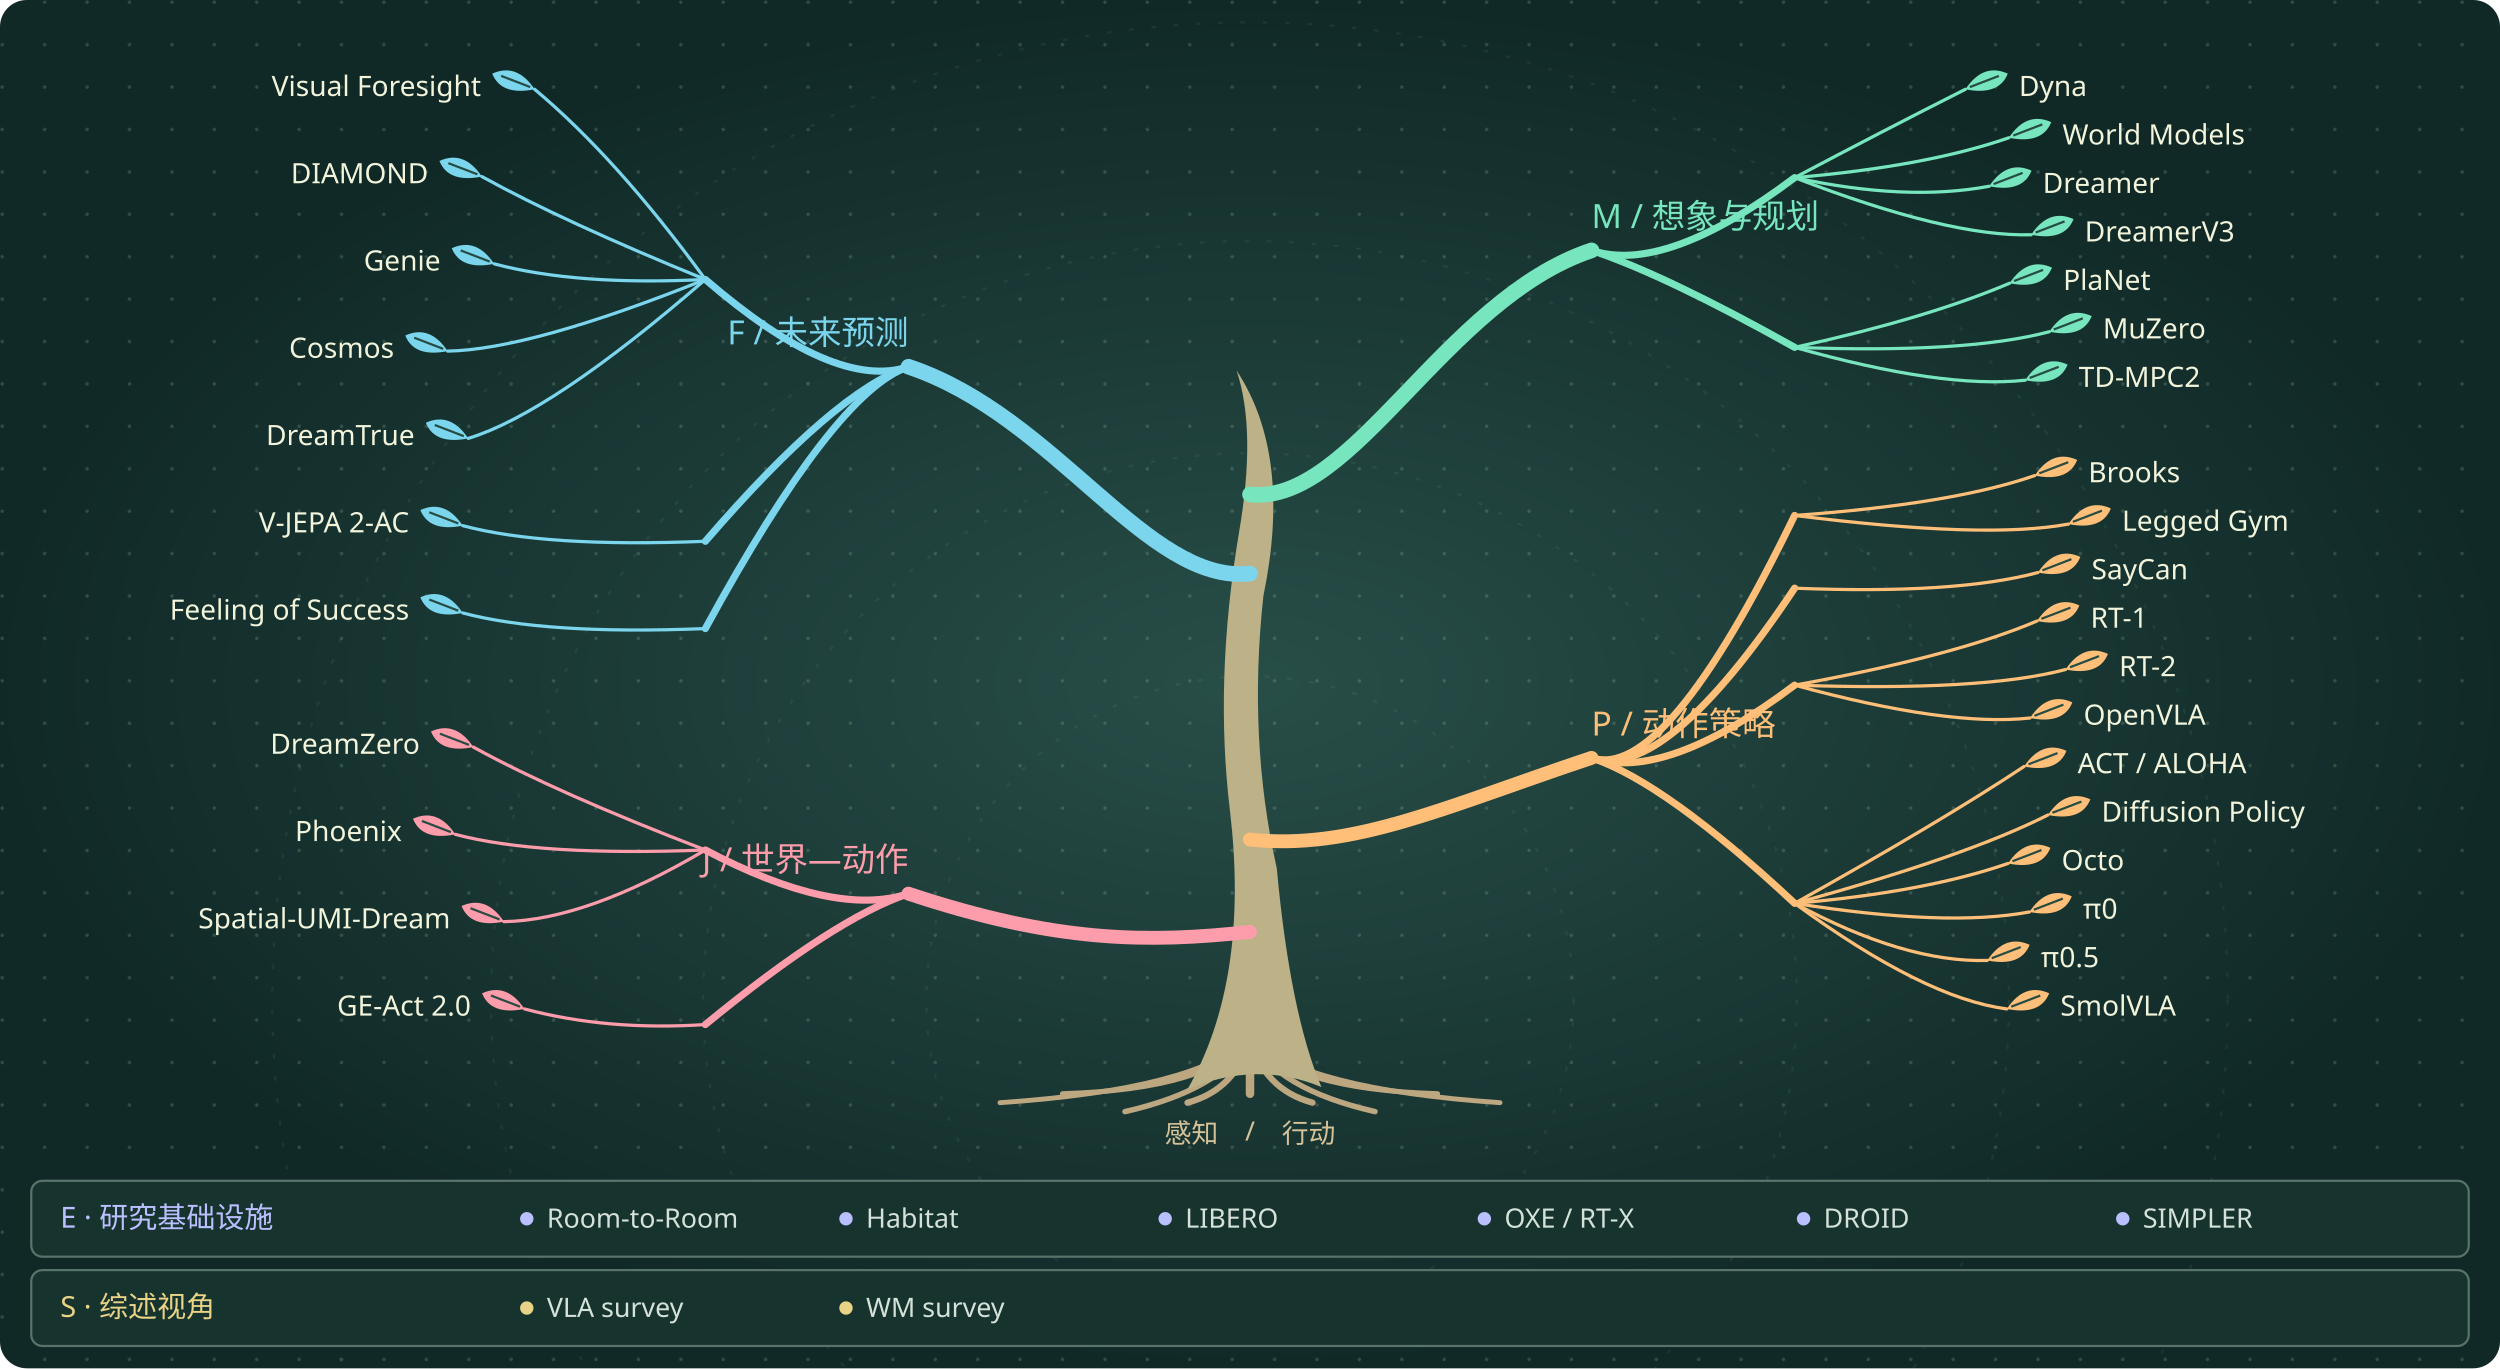
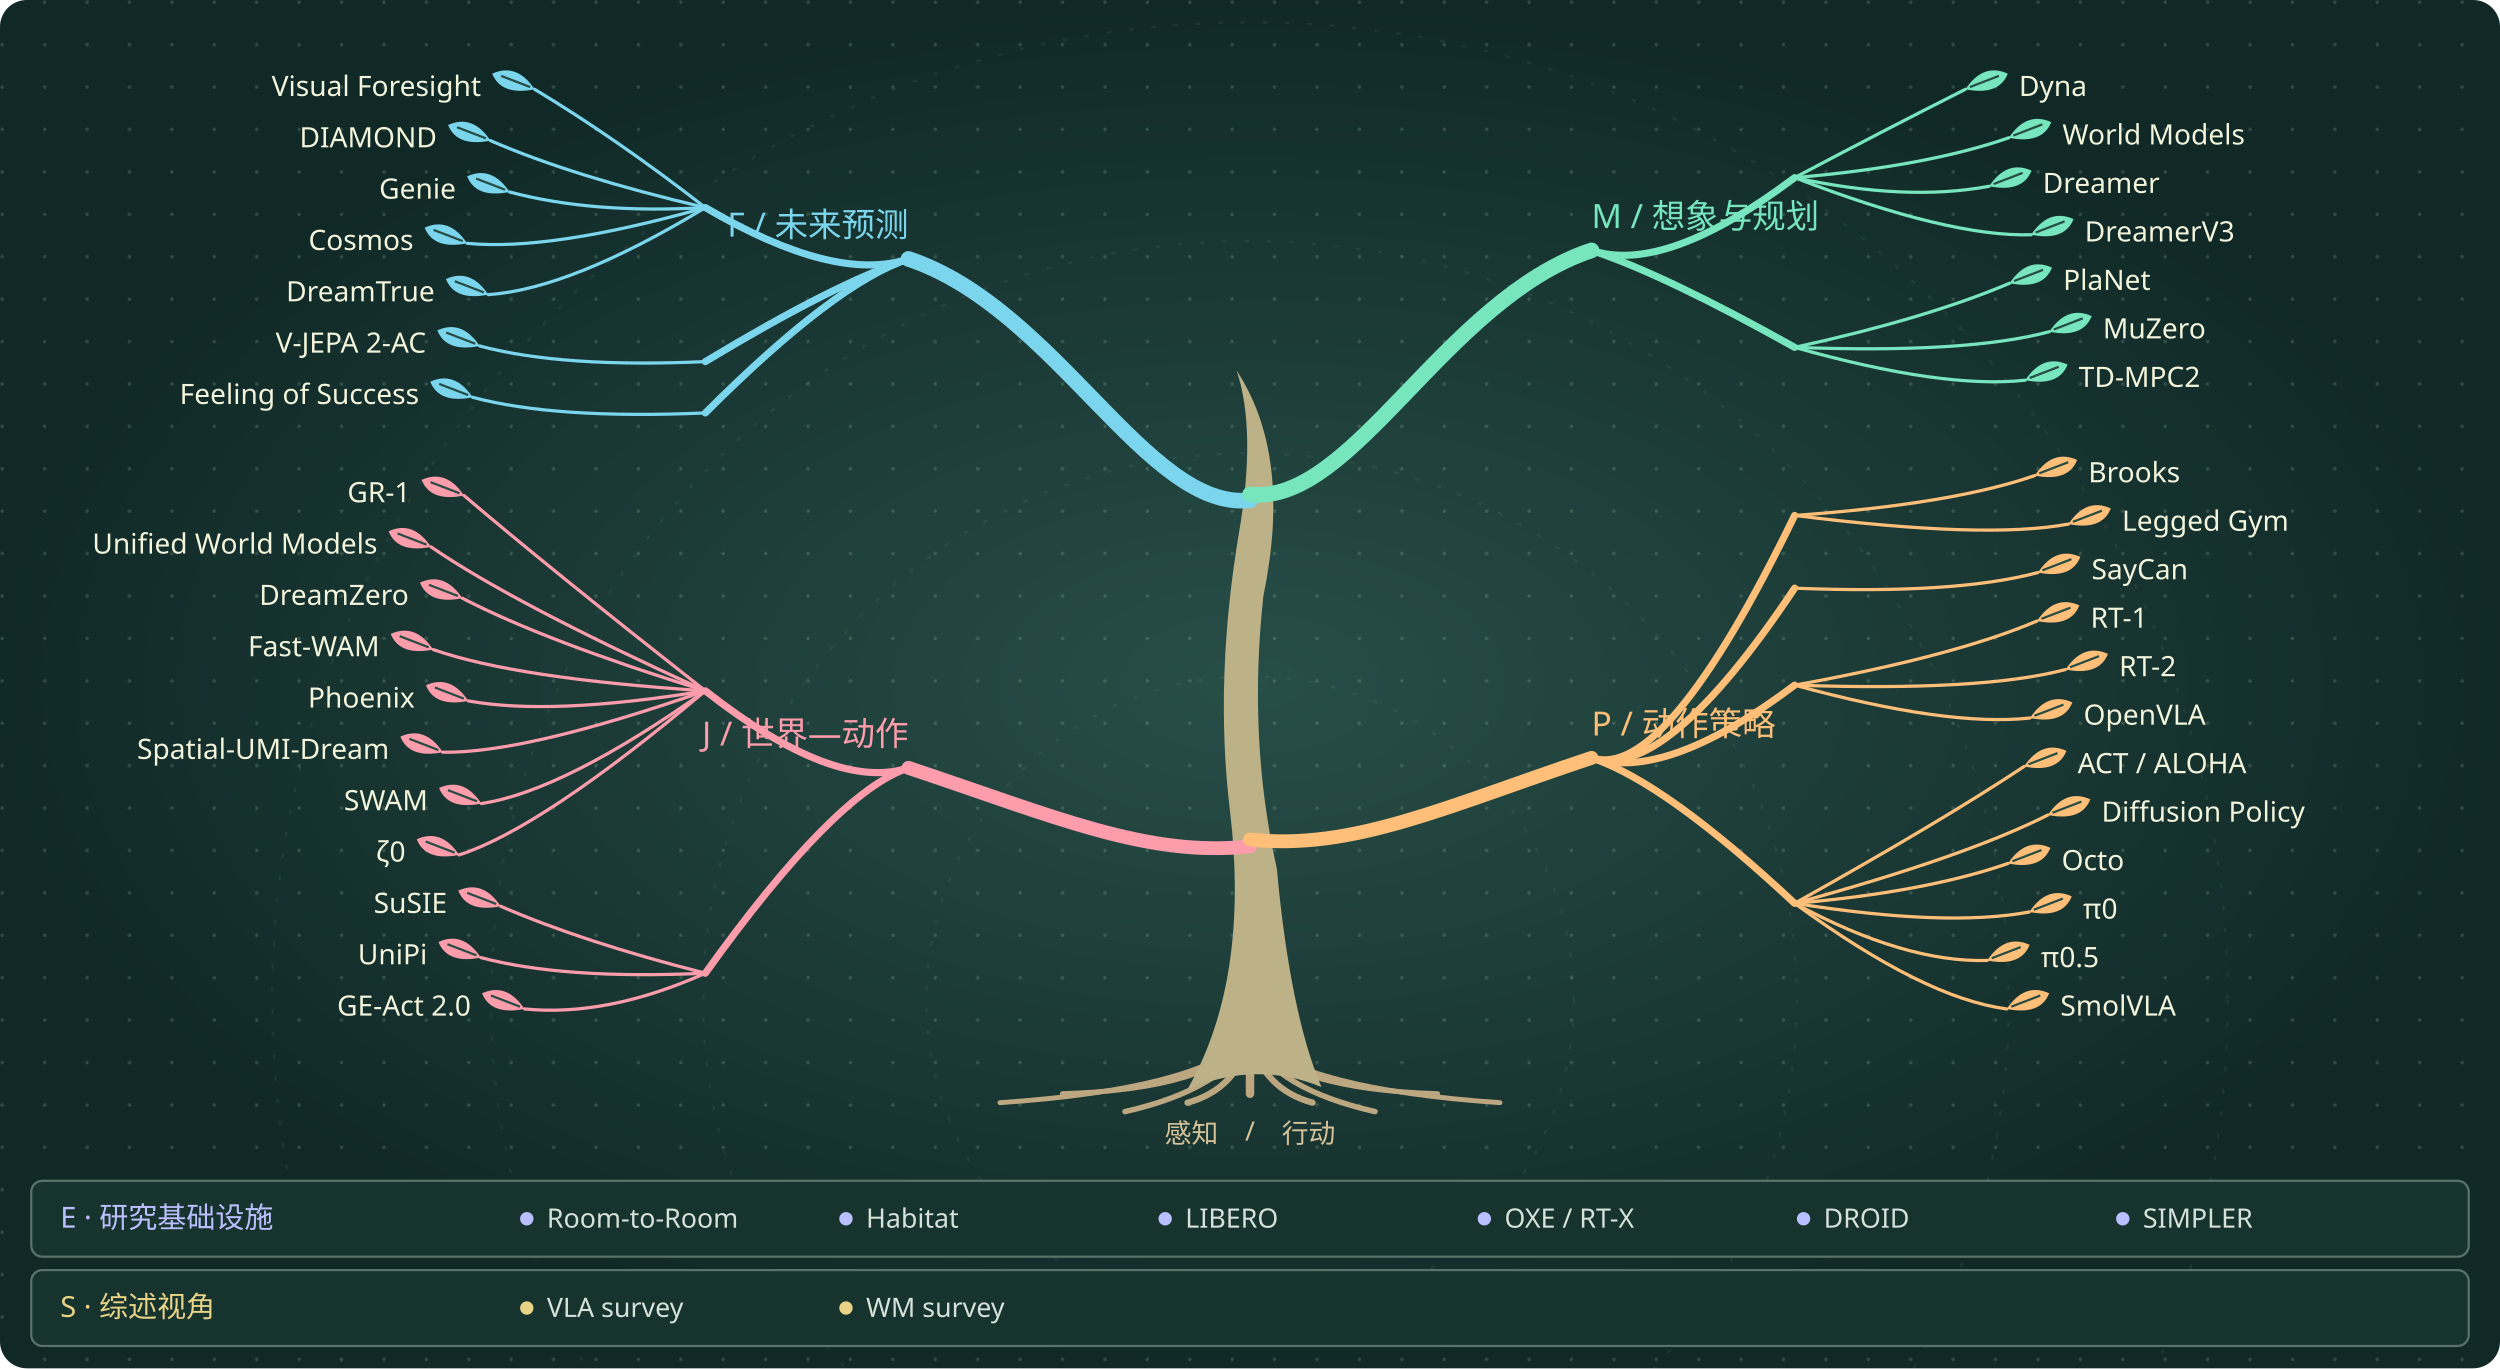
<svg xmlns="http://www.w3.org/2000/svg" class="atlas-plate" data-plate="canopy" width="1120" height="613" viewBox="0 0 1120 613" role="group" aria-label="四条决策路线与独立的资源、综述支撑层" font-family="system-ui,sans-serif">
  <defs>
    <radialGradient id="fog-canopy">
      <stop stop-color="#284e48" />
      <stop offset="1" stop-color="#102927" />
    </radialGradient>
    <pattern id="dots-canopy" width="19" height="19" patternUnits="userSpaceOnUse">
      <circle cx="1" cy="1" r=".8" fill="#bbd9c1" opacity=".19" />
    </pattern>
  </defs>
  <rect width="1120" height="613" rx="12" fill="url(#fog-canopy)" />
  <rect width="1120" height="613" rx="12" fill="url(#dots-canopy)" />
  <circle cx="560" cy="448" r="145" fill="none" stroke="#adcbb0" stroke-opacity=".08" stroke-dasharray="2 8" />
  <circle cx="560" cy="448" r="245" fill="none" stroke="#adcbb0" stroke-opacity=".08" stroke-dasharray="2 8" />
  <circle cx="560" cy="448" r="340" fill="none" stroke="#adcbb0" stroke-opacity=".08" stroke-dasharray="2 8" />
  <circle cx="560" cy="448" r="438" fill="none" stroke="#adcbb0" stroke-opacity=".08" stroke-dasharray="2 8" />
  <path d="M560 465 Q536 488 448 494" fill="none" stroke="#bca780" stroke-width="2.2" stroke-linecap="round" />
  <path d="M560 465 Q542 488 476 490" fill="none" stroke="#bca780" stroke-width="2.3" stroke-linecap="round" />
  <path d="M560 465 Q548 488 504 498" fill="none" stroke="#bca780" stroke-width="2.467" stroke-linecap="round" />
  <path d="M560 465 Q554 488 532 494" fill="none" stroke="#bca780" stroke-width="2.8" stroke-linecap="round" />
  <path d="M560 465 Q560 488 560 490" fill="none" stroke="#bca780" stroke-width="3.8" stroke-linecap="round" />
  <path d="M560 465 Q566 488 588 494" fill="none" stroke="#bca780" stroke-width="2.8" stroke-linecap="round" />
  <path d="M560 465 Q572 488 616 498" fill="none" stroke="#bca780" stroke-width="2.467" stroke-linecap="round" />
  <path d="M560 465 Q578 488 644 490" fill="none" stroke="#bca780" stroke-width="2.3" stroke-linecap="round" />
  <path d="M560 465 Q584 488 672 494" fill="none" stroke="#bca780" stroke-width="2.2" stroke-linecap="round" />
  <path d="M532 488Q560 439 551 363Q544 305 555 239Q563 193 554 166Q579 204 566 267Q559 331 572 389Q578 454 592 487Q563 475 532 488Z" fill="#bcb187" />
-   <path d="M560 256.964 C514 261.964 473 186.3 407 164.3" fill="none" stroke="#7bd5ed" stroke-width="7" stroke-linecap="round" data-born="2016" data-f="F" class="wood" pathLength="1" />
-   <path d="M407 164.3 Q374 175.3 316 125.2" fill="none" stroke="#7bd5ed" stroke-width="3.2" stroke-linecap="round" data-born="2016" data-f="F" class="wood" pathLength="1" />
-   <path d="M316 125.2 Q276.512 71.004 239.512 40" fill="none" stroke="#7bd5ed" stroke-width="1.45" stroke-linecap="round" data-born="2016" data-f="F" class="wood" pathLength="1" />
-   <path d="M316 125.2 Q252.867 99.547 215.867 79.1" fill="none" stroke="#7bd5ed" stroke-width="1.45" stroke-linecap="round" data-born="2024" data-f="F" class="wood" pathLength="1" />
-   <path d="M316 125.2 Q258.385 128.09 221.385 118.2" fill="none" stroke="#7bd5ed" stroke-width="1.45" stroke-linecap="round" data-born="2024" data-f="F" class="wood" pathLength="1" />
-   <path d="M316 125.2 Q237.555 156.633 200.555 157.3" fill="none" stroke="#7bd5ed" stroke-width="1.45" stroke-linecap="round" data-born="2025" data-f="F" class="wood" pathLength="1" />
-   <path d="M316 125.2 Q246.771 185.176 209.771 196.4" fill="none" stroke="#7bd5ed" stroke-width="1.45" stroke-linecap="round" data-born="2026" data-f="F" class="wood" pathLength="1" />
-   <path d="M407 164.3 Q374 175.3 316 242.5" fill="none" stroke="#7bd5ed" stroke-width="3.2" stroke-linecap="round" data-born="2025" data-f="F" class="wood" pathLength="1" />
-   <path d="M316 242.5 Q244.31 245.39 207.31 235.5" fill="none" stroke="#7bd5ed" stroke-width="1.45" stroke-linecap="round" data-born="2025" data-f="F" class="wood" pathLength="1" />
-   <path d="M407 164.3 Q374 175.3 316 281.6" fill="none" stroke="#7bd5ed" stroke-width="3.2" stroke-linecap="round" data-born="2017" data-f="F" class="wood" pathLength="1" />
-   <path d="M316 281.6 Q244.313 284.49 207.313 274.6" fill="none" stroke="#7bd5ed" stroke-width="1.45" stroke-linecap="round" data-born="2017" data-f="F" class="wood" pathLength="1" />
-   <path d="M560 417.478 C514 422.478 473 422.35 407 400.35" fill="none" stroke="#fd9cab" stroke-width="6.2" stroke-linecap="round" data-born="2026" data-f="J" class="wood" pathLength="1" />
-   <path d="M407 400.35 Q374 411.35 316 380.8" fill="none" stroke="#fd9cab" stroke-width="3.2" stroke-linecap="round" data-born="2026" data-f="J" class="wood" pathLength="1" />
-   <path d="M316 380.8 Q249.079 355.147 212.079 334.7" fill="none" stroke="#fd9cab" stroke-width="1.45" stroke-linecap="round" data-born="2026" data-f="J" class="wood" pathLength="1" />
-   <path d="M316 380.8 Q241.009 383.69 204.009 373.8" fill="none" stroke="#fd9cab" stroke-width="1.45" stroke-linecap="round" data-born="2026" data-f="J" class="wood" pathLength="1" />
-   <path d="M316 380.8 Q262.787 412.233 225.787 412.9" fill="none" stroke="#fd9cab" stroke-width="1.45" stroke-linecap="round" data-born="2026" data-f="J" class="wood" pathLength="1" />
-   <path d="M407 400.35 Q374 411.35 316 459" fill="none" stroke="#fd9cab" stroke-width="3.2" stroke-linecap="round" data-born="2026" data-f="J" class="wood" pathLength="1" />
-   <path d="M316 459 Q271.962 461.89 234.962 452" fill="none" stroke="#fd9cab" stroke-width="1.45" stroke-linecap="round" data-born="2026" data-f="J" class="wood" pathLength="1" />
+   <path d="M560 224.12 C514 229.12 473 138 407 116" fill="none" stroke="#7bd5ed" stroke-width="7" stroke-linecap="round" data-born="2016" data-f="F" class="wood" pathLength="1" />
+   <path d="M407 116 Q374 127 316 93" fill="none" stroke="#7bd5ed" stroke-width="3.2" stroke-linecap="round" data-born="2016" data-f="F" class="wood" pathLength="1" />
+   <path d="M316 93 Q276.512 62.31 239.512 40" fill="none" stroke="#7bd5ed" stroke-width="1.45" stroke-linecap="round" data-born="2016" data-f="F" class="wood" pathLength="1" />
+   <path d="M316 93 Q256.728 79.1 219.728 63" fill="none" stroke="#7bd5ed" stroke-width="1.45" stroke-linecap="round" data-born="2024" data-f="F" class="wood" pathLength="1" />
+   <path d="M316 93 Q265.271 95.89 228.271 86" fill="none" stroke="#7bd5ed" stroke-width="1.45" stroke-linecap="round" data-born="2024" data-f="F" class="wood" pathLength="1" />
+   <path d="M316 93 Q246.249 112.68 209.249 109" fill="none" stroke="#7bd5ed" stroke-width="1.45" stroke-linecap="round" data-born="2025" data-f="F" class="wood" pathLength="1" />
+   <path d="M316 93 Q255.763 129.47 218.763 132" fill="none" stroke="#7bd5ed" stroke-width="1.45" stroke-linecap="round" data-born="2026" data-f="F" class="wood" pathLength="1" />
+   <path d="M407 116 Q374 127 316 162" fill="none" stroke="#7bd5ed" stroke-width="3.2" stroke-linecap="round" data-born="2025" data-f="F" class="wood" pathLength="1" />
+   <path d="M316 162 Q251.904 164.89 214.904 155" fill="none" stroke="#7bd5ed" stroke-width="1.45" stroke-linecap="round" data-born="2025" data-f="F" class="wood" pathLength="1" />
+   <path d="M407 116 Q374 127 316 185" fill="none" stroke="#7bd5ed" stroke-width="3.2" stroke-linecap="round" data-born="2017" data-f="F" class="wood" pathLength="1" />
+   <path d="M316 185 Q248.747 187.89 211.747 178" fill="none" stroke="#7bd5ed" stroke-width="1.45" stroke-linecap="round" data-born="2017" data-f="F" class="wood" pathLength="1" />
+   <path d="M560 379.16 C514 384.16 473 366 407 344" fill="none" stroke="#fd9cab" stroke-width="6.2" stroke-linecap="round" data-born="2023" data-f="J" class="wood" pathLength="1" />
+   <path d="M407 344 Q374 355 316 309.5" fill="none" stroke="#fd9cab" stroke-width="3.2" stroke-linecap="round" data-born="2023" data-f="J" class="wood" pathLength="1" />
+   <path d="M316 309.5 Q244.885 253.625 207.885 222" fill="none" stroke="#fd9cab" stroke-width="1.45" stroke-linecap="round" data-born="2023" data-f="J" class="wood" pathLength="1" />
+   <path d="M316 309.5 Q230.082 270.415 193.082 245" fill="none" stroke="#fd9cab" stroke-width="1.45" stroke-linecap="round" data-born="2025" data-f="J" class="wood" pathLength="1" />
+   <path d="M316 309.5 Q244.138 287.205 207.138 268" fill="none" stroke="#fd9cab" stroke-width="1.45" stroke-linecap="round" data-born="2026" data-f="J" class="wood" pathLength="1" />
+   <path d="M316 309.5 Q231.053 303.995 194.053 291" fill="none" stroke="#fd9cab" stroke-width="1.45" stroke-linecap="round" data-born="2026" data-f="J" class="wood" pathLength="1" />
+   <path d="M316 309.5 Q246.809 320.785 209.809 314" fill="none" stroke="#fd9cab" stroke-width="1.45" stroke-linecap="round" data-born="2026" data-f="J" class="wood" pathLength="1" />
+   <path d="M316 309.5 Q235.37 337.575 198.37 337" fill="none" stroke="#fd9cab" stroke-width="1.45" stroke-linecap="round" data-born="2026" data-f="J" class="wood" pathLength="1" />
+   <path d="M316 309.5 Q252.685 354.365 215.685 360" fill="none" stroke="#fd9cab" stroke-width="1.45" stroke-linecap="round" data-born="2026" data-f="J" class="wood" pathLength="1" />
+   <path d="M316 309.5 Q242.688 371.155 205.688 383" fill="none" stroke="#fd9cab" stroke-width="1.45" stroke-linecap="round" data-born="2026" data-f="J" class="wood" pathLength="1" />
+   <path d="M407 344 Q374 355 316 436" fill="none" stroke="#fd9cab" stroke-width="3.2" stroke-linecap="round" data-born="2023" data-f="J" class="wood" pathLength="1" />
+   <path d="M316 436 Q261.299 422.1 224.299 406" fill="none" stroke="#fd9cab" stroke-width="1.45" stroke-linecap="round" data-born="2023" data-f="J" class="wood" pathLength="1" />
+   <path d="M316 436 Q252.424 438.89 215.424 429" fill="none" stroke="#fd9cab" stroke-width="1.45" stroke-linecap="round" data-born="2023" data-f="J" class="wood" pathLength="1" />
+   <path d="M316 436 Q271.962 455.68 234.962 452" fill="none" stroke="#fd9cab" stroke-width="1.45" stroke-linecap="round" data-born="2026" data-f="J" class="wood" pathLength="1" />
  <path d="M560 221.513 C606 226.513 647 134.167 713 112.167" fill="none" stroke="#77e5bd" stroke-width="7" stroke-linecap="round" data-born="1991" data-f="M" class="wood" pathLength="1" />
  <path d="M713 112.167 Q746 123.167 804 79.583" fill="none" stroke="#77e5bd" stroke-width="3.2" stroke-linecap="round" data-born="1991" data-f="M" class="wood" pathLength="1" />
  <path d="M804 79.583 Q843.488 58.688 880.488 40" fill="none" stroke="#77e5bd" stroke-width="1.45" stroke-linecap="round" data-born="1991" data-f="M" class="wood" pathLength="1" />
  <path d="M804 79.583 Q862.958 74.545 899.958 61.722" fill="none" stroke="#77e5bd" stroke-width="1.45" stroke-linecap="round" data-born="2018" data-f="M" class="wood" pathLength="1" />
  <path d="M804 79.583 Q854.142 90.402 891.142 83.444" fill="none" stroke="#77e5bd" stroke-width="1.45" stroke-linecap="round" data-born="2019" data-f="M" class="wood" pathLength="1" />
  <path d="M804 79.583 Q872.949 106.259 909.949 105.167" fill="none" stroke="#77e5bd" stroke-width="1.45" stroke-linecap="round" data-born="2023" data-f="M" class="wood" pathLength="1" />
  <path d="M713 112.167 Q746 123.167 804 155.611" fill="none" stroke="#77e5bd" stroke-width="3.2" stroke-linecap="round" data-born="2018" data-f="M" class="wood" pathLength="1" />
  <path d="M804 155.611 Q863.291 142.644 900.291 126.889" fill="none" stroke="#77e5bd" stroke-width="1.45" stroke-linecap="round" data-born="2018" data-f="M" class="wood" pathLength="1" />
  <path d="M804 155.611 Q881.092 158.501 918.092 148.611" fill="none" stroke="#77e5bd" stroke-width="1.45" stroke-linecap="round" data-born="2019" data-f="M" class="wood" pathLength="1" />
  <path d="M804 155.611 Q870.283 174.358 907.283 170.333" fill="none" stroke="#77e5bd" stroke-width="1.45" stroke-linecap="round" data-born="2023" data-f="M" class="wood" pathLength="1" />
  <path d="M560 376.119 C606 381.119 647 361.528 713 339.528" fill="none" stroke="#ffbf78" stroke-width="6.2" stroke-linecap="round" data-born="1991" data-f="P" class="wood" pathLength="1" />
  <path d="M713 339.528 Q746 350.528 804 230.917" fill="none" stroke="#ffbf78" stroke-width="3.2" stroke-linecap="round" data-born="1991" data-f="P" class="wood" pathLength="1" />
  <path d="M804 230.917 Q874.573 225.878 911.573 213.056" fill="none" stroke="#ffbf78" stroke-width="1.45" stroke-linecap="round" data-born="1991" data-f="P" class="wood" pathLength="1" />
  <path d="M804 230.917 Q889.667 241.735 926.667 234.778" fill="none" stroke="#ffbf78" stroke-width="1.45" stroke-linecap="round" data-born="2021" data-f="P" class="wood" pathLength="1" />
  <path d="M713 339.528 Q746 350.528 804 263.5" fill="none" stroke="#ffbf78" stroke-width="3.2" stroke-linecap="round" data-born="2022" data-f="P" class="wood" pathLength="1" />
  <path d="M804 263.5 Q875.998 266.39 912.998 256.5" fill="none" stroke="#ffbf78" stroke-width="1.45" stroke-linecap="round" data-born="2022" data-f="P" class="wood" pathLength="1" />
  <path d="M713 339.528 Q746 350.528 804 306.944" fill="none" stroke="#ffbf78" stroke-width="3.2" stroke-linecap="round" data-born="2022" data-f="P" class="wood" pathLength="1" />
  <path d="M804 306.944 Q875.561 293.977 912.561 278.222" fill="none" stroke="#ffbf78" stroke-width="1.45" stroke-linecap="round" data-born="2022" data-f="P" class="wood" pathLength="1" />
  <path d="M804 306.944 Q888.363 309.834 925.363 299.944" fill="none" stroke="#ffbf78" stroke-width="1.45" stroke-linecap="round" data-born="2023" data-f="P" class="wood" pathLength="1" />
  <path d="M804 306.944 Q872.425 325.692 909.425 321.667" fill="none" stroke="#ffbf78" stroke-width="1.45" stroke-linecap="round" data-born="2024" data-f="P" class="wood" pathLength="1" />
  <path d="M713 339.528 Q746 350.528 804 404.694" fill="none" stroke="#ffbf78" stroke-width="3.2" stroke-linecap="round" data-born="2023" data-f="P" class="wood" pathLength="1" />
  <path d="M804 404.694 Q869.782 367.941 906.782 343.389" fill="none" stroke="#ffbf78" stroke-width="1.45" stroke-linecap="round" data-born="2023" data-f="P" class="wood" pathLength="1" />
  <path d="M804 404.694 Q880.482 383.799 917.482 365.111" fill="none" stroke="#ffbf78" stroke-width="1.45" stroke-linecap="round" data-born="2023" data-f="P" class="wood" pathLength="1" />
  <path d="M804 404.694 Q862.583 399.656 899.583 386.833" fill="none" stroke="#ffbf78" stroke-width="1.45" stroke-linecap="round" data-born="2024" data-f="P" class="wood" pathLength="1" />
  <path d="M804 404.694 Q872.156 415.513 909.156 408.556" fill="none" stroke="#ffbf78" stroke-width="1.45" stroke-linecap="round" data-born="2024" data-f="P" class="wood" pathLength="1" />
  <path d="M804 404.694 Q853.278 431.37 890.278 430.278" fill="none" stroke="#ffbf78" stroke-width="1.45" stroke-linecap="round" data-born="2025" data-f="P" class="wood" pathLength="1" />
  <path d="M804 404.694 Q862.038 447.228 899.038 452" fill="none" stroke="#ffbf78" stroke-width="1.45" stroke-linecap="round" data-born="2025" data-f="P" class="wood" pathLength="1" />
  <g data-born="2016" data-f="F">
-     <text x="407" y="154.3" text-anchor="end" fill="#7bd5ed" font-size="15">F / 未来预测</text>
-   </g>
-   <g data-born="2026" data-f="J">
-     <text x="407" y="390.35" text-anchor="end" fill="#fd9cab" font-size="15">J / 世界—动作</text>
+     <text x="407" y="106" text-anchor="end" fill="#7bd5ed" font-size="15">F / 未来预测</text>
+   </g>
+   <g data-born="2023" data-f="J">
+     <text x="407" y="334" text-anchor="end" fill="#fd9cab" font-size="15">J / 世界—动作</text>
  </g>
  <g data-born="1991" data-f="M">
    <text x="713" y="102.167" text-anchor="start" fill="#77e5bd" font-size="15">M / 想象与规划</text>
  </g>
  <g data-born="1991" data-f="P">
    <text x="713" y="329.528" text-anchor="start" fill="#ffbf78" font-size="15">P / 动作策略</text>
  </g>
  <a class="specimen" href="#foresight" data-node="foresight" data-y="2016" data-f="F" transform="translate(239.5117 40)" aria-label="2016 · Deep Visual Foresight">
    <rect class="hit" fill="transparent" x="-165" y="-13" width="169" height="18" rx="4" />
    <g transform="scale(-1 1)">
      <path d="M0 0Q8 -12 19 -7Q15 3 0 0Z" fill="#7bd5ed" />
      <path d="M2 -1L15 -6" stroke="#264c43" stroke-width="1" />
    </g>
    <text x="-24" y="3" text-anchor="end" fill="#f2f4db" font-size="12.6">Visual Foresight</text>
  </a>
-   <a class="specimen" href="#diamond" data-node="diamond" data-y="2024" data-f="F" transform="translate(215.8673 79.1)" aria-label="2024 · DIAMOND">
+   <a class="specimen" href="#diamond" data-node="diamond" data-y="2024" data-f="F" transform="translate(219.7283 63)" aria-label="2024 · DIAMOND">
    <rect class="hit" fill="transparent" x="-165" y="-13" width="169" height="18" rx="4" />
    <g transform="scale(-1 1)">
      <path d="M0 0Q8 -12 19 -7Q15 3 0 0Z" fill="#7bd5ed" />
      <path d="M2 -1L15 -6" stroke="#264c43" stroke-width="1" />
    </g>
    <text x="-24" y="3" text-anchor="end" fill="#f2f4db" font-size="12.6">DIAMOND</text>
  </a>
-   <a class="specimen" href="#genie" data-node="genie" data-y="2024" data-f="F" transform="translate(221.3852 118.2)" aria-label="2024 · Genie">
+   <a class="specimen" href="#genie" data-node="genie" data-y="2024" data-f="F" transform="translate(228.271 86)" aria-label="2024 · Genie">
    <rect class="hit" fill="transparent" x="-165" y="-13" width="169" height="18" rx="4" />
    <g transform="scale(-1 1)">
      <path d="M0 0Q8 -12 19 -7Q15 3 0 0Z" fill="#7bd5ed" />
      <path d="M2 -1L15 -6" stroke="#264c43" stroke-width="1" />
    </g>
    <text x="-24" y="3" text-anchor="end" fill="#f2f4db" font-size="12.6">Genie</text>
  </a>
-   <a class="specimen" href="#cosmos" data-node="cosmos" data-y="2025" data-f="F" transform="translate(200.5551 157.3)" aria-label="2025 · Cosmos World Foundation Model Platform">
+   <a class="specimen" href="#cosmos" data-node="cosmos" data-y="2025" data-f="F" transform="translate(209.2491 109)" aria-label="2025 · Cosmos World Foundation Model Platform">
    <rect class="hit" fill="transparent" x="-165" y="-13" width="169" height="18" rx="4" />
    <g transform="scale(-1 1)">
      <path d="M0 0Q8 -12 19 -7Q15 3 0 0Z" fill="#7bd5ed" />
      <path d="M2 -1L15 -6" stroke="#264c43" stroke-width="1" />
    </g>
    <text x="-24" y="3" text-anchor="end" fill="#f2f4db" font-size="12.6">Cosmos</text>
  </a>
-   <a class="specimen" href="#dreamtrue" data-node="dreamtrue" data-y="2026" data-f="F" transform="translate(209.7712 196.4)" aria-label="2026 · DreamTrue">
+   <a class="specimen" href="#dreamtrue" data-node="dreamtrue" data-y="2026" data-f="F" transform="translate(218.7634 132)" aria-label="2026 · DreamTrue">
    <rect class="hit" fill="transparent" x="-165" y="-13" width="169" height="18" rx="4" />
    <g transform="scale(-1 1)">
      <path d="M0 0Q8 -12 19 -7Q15 3 0 0Z" fill="#7bd5ed" />
      <path d="M2 -1L15 -6" stroke="#264c43" stroke-width="1" />
    </g>
    <text x="-24" y="3" text-anchor="end" fill="#f2f4db" font-size="12.6">DreamTrue</text>
  </a>
-   <a class="specimen" href="#vjepa2" data-node="vjepa2" data-y="2025" data-f="F" transform="translate(207.3098 235.5)" aria-label="2025 · V-JEPA 2 / 2-AC">
+   <a class="specimen" href="#vjepa2" data-node="vjepa2" data-y="2025" data-f="F" transform="translate(214.9035 155)" aria-label="2025 · V-JEPA 2 / 2-AC">
    <rect class="hit" fill="transparent" x="-165" y="-13" width="169" height="18" rx="4" />
    <g transform="scale(-1 1)">
      <path d="M0 0Q8 -12 19 -7Q15 3 0 0Z" fill="#7bd5ed" />
      <path d="M2 -1L15 -6" stroke="#264c43" stroke-width="1" />
    </g>
    <text x="-24" y="3" text-anchor="end" fill="#f2f4db" font-size="12.6">V-JEPA 2-AC</text>
  </a>
-   <a class="specimen" href="#touch" data-node="touch" data-y="2017" data-f="F" transform="translate(207.313 274.6)" aria-label="2017 · The Feeling of Success">
+   <a class="specimen" href="#touch" data-node="touch" data-y="2017" data-f="F" transform="translate(211.747 178)" aria-label="2017 · The Feeling of Success">
    <rect class="hit" fill="transparent" x="-165" y="-13" width="169" height="18" rx="4" />
    <g transform="scale(-1 1)">
      <path d="M0 0Q8 -12 19 -7Q15 3 0 0Z" fill="#7bd5ed" />
      <path d="M2 -1L15 -6" stroke="#264c43" stroke-width="1" />
    </g>
    <text x="-24" y="3" text-anchor="end" fill="#f2f4db" font-size="12.6">Feeling of Success</text>
  </a>
-   <a class="specimen" href="#dreamzero" data-node="dreamzero" data-y="2026" data-f="J" transform="translate(212.0789 334.7)" aria-label="2026 · DreamZero">
+   <a class="specimen" href="#gr1" data-node="gr1" data-y="2023" data-f="J" transform="translate(207.8854 222)" aria-label="2023 · GR-1">
+     <rect class="hit" fill="transparent" x="-165" y="-13" width="169" height="18" rx="4" />
+     <g transform="scale(-1 1)">
+       <path d="M0 0Q8 -12 19 -7Q15 3 0 0Z" fill="#fd9cab" />
+       <path d="M2 -1L15 -6" stroke="#264c43" stroke-width="1" />
+     </g>
+     <text x="-24" y="3" text-anchor="end" fill="#f2f4db" font-size="12.6">GR-1</text>
+   </a>
+   <a class="specimen" href="#uwm" data-node="uwm" data-y="2025" data-f="J" transform="translate(193.0816 245)" aria-label="2025 · Unified World Models">
+     <rect class="hit" fill="transparent" x="-165" y="-13" width="169" height="18" rx="4" />
+     <g transform="scale(-1 1)">
+       <path d="M0 0Q8 -12 19 -7Q15 3 0 0Z" fill="#fd9cab" />
+       <path d="M2 -1L15 -6" stroke="#264c43" stroke-width="1" />
+     </g>
+     <text x="-24" y="3" text-anchor="end" fill="#f2f4db" font-size="12.6">Unified World Models</text>
+   </a>
+   <a class="specimen" href="#dreamzero" data-node="dreamzero" data-y="2026" data-f="J" transform="translate(207.1378 268)" aria-label="2026 · DreamZero">
    <rect class="hit" fill="transparent" x="-165" y="-13" width="169" height="18" rx="4" />
    <g transform="scale(-1 1)">
      <path d="M0 0Q8 -12 19 -7Q15 3 0 0Z" fill="#fd9cab" />
      <path d="M2 -1L15 -6" stroke="#264c43" stroke-width="1" />
    </g>
    <text x="-24" y="3" text-anchor="end" fill="#f2f4db" font-size="12.6">DreamZero</text>
  </a>
-   <a class="specimen" href="#phoenix" data-node="phoenix" data-y="2026" data-f="J" transform="translate(204.0093 373.8)" aria-label="2026 · Phoenix">
+   <a class="specimen" href="#fastwam" data-node="fastwam" data-y="2026" data-f="J" transform="translate(194.053 291)" aria-label="2026 · Fast-WAM">
+     <rect class="hit" fill="transparent" x="-165" y="-13" width="169" height="18" rx="4" />
+     <g transform="scale(-1 1)">
+       <path d="M0 0Q8 -12 19 -7Q15 3 0 0Z" fill="#fd9cab" />
+       <path d="M2 -1L15 -6" stroke="#264c43" stroke-width="1" />
+     </g>
+     <text x="-24" y="3" text-anchor="end" fill="#f2f4db" font-size="12.6">Fast-WAM</text>
+   </a>
+   <a class="specimen" href="#phoenix" data-node="phoenix" data-y="2026" data-f="J" transform="translate(209.8088 314)" aria-label="2026 · Phoenix">
    <rect class="hit" fill="transparent" x="-165" y="-13" width="169" height="18" rx="4" />
    <g transform="scale(-1 1)">
      <path d="M0 0Q8 -12 19 -7Q15 3 0 0Z" fill="#fd9cab" />
      <path d="M2 -1L15 -6" stroke="#264c43" stroke-width="1" />
    </g>
    <text x="-24" y="3" text-anchor="end" fill="#f2f4db" font-size="12.6">Phoenix</text>
  </a>
-   <a class="specimen" href="#spatialumi" data-node="spatialumi" data-y="2026" data-f="J" transform="translate(225.7866 412.9)" aria-label="2026 · Spatial-UMI-Dream">
+   <a class="specimen" href="#spatialumi" data-node="spatialumi" data-y="2026" data-f="J" transform="translate(198.37 337)" aria-label="2026 · Spatial-UMI-Dream">
    <rect class="hit" fill="transparent" x="-165" y="-13" width="169" height="18" rx="4" />
    <g transform="scale(-1 1)">
      <path d="M0 0Q8 -12 19 -7Q15 3 0 0Z" fill="#fd9cab" />
      <path d="M2 -1L15 -6" stroke="#264c43" stroke-width="1" />
    </g>
    <text x="-24" y="3" text-anchor="end" fill="#f2f4db" font-size="12.6">Spatial-UMI-Dream</text>
+   </a>
+   <a class="specimen" href="#swam" data-node="swam" data-y="2026" data-f="J" transform="translate(215.6853 360)" aria-label="2026 · SWAM">
+     <rect class="hit" fill="transparent" x="-165" y="-13" width="169" height="18" rx="4" />
+     <g transform="scale(-1 1)">
+       <path d="M0 0Q8 -12 19 -7Q15 3 0 0Z" fill="#fd9cab" />
+       <path d="M2 -1L15 -6" stroke="#264c43" stroke-width="1" />
+     </g>
+     <text x="-24" y="3" text-anchor="end" fill="#f2f4db" font-size="12.6">SWAM</text>
+   </a>
+   <a class="specimen" href="#zeta0" data-node="zeta0" data-y="2026" data-f="J" transform="translate(205.6882 383)" aria-label="2026 · ζ0">
+     <rect class="hit" fill="transparent" x="-165" y="-13" width="169" height="18" rx="4" />
+     <g transform="scale(-1 1)">
+       <path d="M0 0Q8 -12 19 -7Q15 3 0 0Z" fill="#fd9cab" />
+       <path d="M2 -1L15 -6" stroke="#264c43" stroke-width="1" />
+     </g>
+     <text x="-24" y="3" text-anchor="end" fill="#f2f4db" font-size="12.6">ζ0</text>
+   </a>
+   <a class="specimen" href="#susie" data-node="susie" data-y="2023" data-f="J" transform="translate(224.2986 406)" aria-label="2023 · SuSIE">
+     <rect class="hit" fill="transparent" x="-165" y="-13" width="169" height="18" rx="4" />
+     <g transform="scale(-1 1)">
+       <path d="M0 0Q8 -12 19 -7Q15 3 0 0Z" fill="#fd9cab" />
+       <path d="M2 -1L15 -6" stroke="#264c43" stroke-width="1" />
+     </g>
+     <text x="-24" y="3" text-anchor="end" fill="#f2f4db" font-size="12.6">SuSIE</text>
+   </a>
+   <a class="specimen" href="#unipi" data-node="unipi" data-y="2023" data-f="J" transform="translate(215.424 429)" aria-label="2023 · UniPi">
+     <rect class="hit" fill="transparent" x="-165" y="-13" width="169" height="18" rx="4" />
+     <g transform="scale(-1 1)">
+       <path d="M0 0Q8 -12 19 -7Q15 3 0 0Z" fill="#fd9cab" />
+       <path d="M2 -1L15 -6" stroke="#264c43" stroke-width="1" />
+     </g>
+     <text x="-24" y="3" text-anchor="end" fill="#f2f4db" font-size="12.6">UniPi</text>
  </a>
  <a class="specimen" href="#geact" data-node="geact" data-y="2026" data-f="J" transform="translate(234.9618 452)" aria-label="2026 · GE-Act 2.0">
    <rect class="hit" fill="transparent" x="-165" y="-13" width="169" height="18" rx="4" />
    <g transform="scale(-1 1)">
      <path d="M0 0Q8 -12 19 -7Q15 3 0 0Z" fill="#fd9cab" />
      <path d="M2 -1L15 -6" stroke="#264c43" stroke-width="1" />
    </g>
    <text x="-24" y="3" text-anchor="end" fill="#f2f4db" font-size="12.6">GE-Act 2.0</text>
  </a>
  <a class="specimen" href="#dyna" data-node="dyna" data-y="1991" data-f="M" transform="translate(880.4883 40)" aria-label="1991 · Dyna">
    <rect class="hit" fill="transparent" x="-4" y="-13" width="169" height="18" rx="4" />
    <g transform="scale(1 1)">
      <path d="M0 0Q8 -12 19 -7Q15 3 0 0Z" fill="#77e5bd" />
      <path d="M2 -1L15 -6" stroke="#264c43" stroke-width="1" />
    </g>
    <text x="24" y="3" text-anchor="start" fill="#f2f4db" font-size="12.6">Dyna</text>
  </a>
  <a class="specimen" href="#world-models" data-node="world-models" data-y="2018" data-f="M" transform="translate(899.9579 61.72222)" aria-label="2018 · World Models">
    <rect class="hit" fill="transparent" x="-4" y="-13" width="169" height="18" rx="4" />
    <g transform="scale(1 1)">
      <path d="M0 0Q8 -12 19 -7Q15 3 0 0Z" fill="#77e5bd" />
      <path d="M2 -1L15 -6" stroke="#264c43" stroke-width="1" />
    </g>
    <text x="24" y="3" text-anchor="start" fill="#f2f4db" font-size="12.6">World Models</text>
  </a>
  <a class="specimen" href="#dreamer" data-node="dreamer" data-y="2019" data-f="M" transform="translate(891.1422 83.44444)" aria-label="2019 · Dreamer">
    <rect class="hit" fill="transparent" x="-4" y="-13" width="169" height="18" rx="4" />
    <g transform="scale(1 1)">
      <path d="M0 0Q8 -12 19 -7Q15 3 0 0Z" fill="#77e5bd" />
      <path d="M2 -1L15 -6" stroke="#264c43" stroke-width="1" />
    </g>
    <text x="24" y="3" text-anchor="start" fill="#f2f4db" font-size="12.6">Dreamer</text>
  </a>
  <a class="specimen" href="#dreamerv3" data-node="dreamerv3" data-y="2023" data-f="M" transform="translate(909.9485 105.1667)" aria-label="2023 · DreamerV3">
    <rect class="hit" fill="transparent" x="-4" y="-13" width="169" height="18" rx="4" />
    <g transform="scale(1 1)">
      <path d="M0 0Q8 -12 19 -7Q15 3 0 0Z" fill="#77e5bd" />
      <path d="M2 -1L15 -6" stroke="#264c43" stroke-width="1" />
    </g>
    <text x="24" y="3" text-anchor="start" fill="#f2f4db" font-size="12.6">DreamerV3</text>
  </a>
  <a class="specimen" href="#planet" data-node="planet" data-y="2018" data-f="M" transform="translate(900.2909 126.8889)" aria-label="2018 · PlaNet">
    <rect class="hit" fill="transparent" x="-4" y="-13" width="169" height="18" rx="4" />
    <g transform="scale(1 1)">
      <path d="M0 0Q8 -12 19 -7Q15 3 0 0Z" fill="#77e5bd" />
      <path d="M2 -1L15 -6" stroke="#264c43" stroke-width="1" />
    </g>
    <text x="24" y="3" text-anchor="start" fill="#f2f4db" font-size="12.6">PlaNet</text>
  </a>
  <a class="specimen" href="#muzero" data-node="muzero" data-y="2019" data-f="M" transform="translate(918.0918 148.6111)" aria-label="2019 · MuZero">
    <rect class="hit" fill="transparent" x="-4" y="-13" width="169" height="18" rx="4" />
    <g transform="scale(1 1)">
      <path d="M0 0Q8 -12 19 -7Q15 3 0 0Z" fill="#77e5bd" />
      <path d="M2 -1L15 -6" stroke="#264c43" stroke-width="1" />
    </g>
    <text x="24" y="3" text-anchor="start" fill="#f2f4db" font-size="12.6">MuZero</text>
  </a>
  <a class="specimen" href="#tdmpc2" data-node="tdmpc2" data-y="2023" data-f="M" transform="translate(907.2832 170.3333)" aria-label="2023 · TD-MPC2">
    <rect class="hit" fill="transparent" x="-4" y="-13" width="169" height="18" rx="4" />
    <g transform="scale(1 1)">
      <path d="M0 0Q8 -12 19 -7Q15 3 0 0Z" fill="#77e5bd" />
      <path d="M2 -1L15 -6" stroke="#264c43" stroke-width="1" />
    </g>
    <text x="24" y="3" text-anchor="start" fill="#f2f4db" font-size="12.6">TD-MPC2</text>
  </a>
  <a class="specimen" href="#brooks" data-node="brooks" data-y="1991" data-f="P" transform="translate(911.5727 213.0556)" aria-label="1991 · Intelligence without representation">
    <rect class="hit" fill="transparent" x="-4" y="-13" width="169" height="18" rx="4" />
    <g transform="scale(1 1)">
      <path d="M0 0Q8 -12 19 -7Q15 3 0 0Z" fill="#ffbf78" />
      <path d="M2 -1L15 -6" stroke="#264c43" stroke-width="1" />
    </g>
    <text x="24" y="3" text-anchor="start" fill="#f2f4db" font-size="12.6">Brooks</text>
  </a>
  <a class="specimen" href="#legged" data-node="legged" data-y="2021" data-f="P" transform="translate(926.6668 234.7778)" aria-label="2021 · Learning to Walk in Minutes">
    <rect class="hit" fill="transparent" x="-4" y="-13" width="169" height="18" rx="4" />
    <g transform="scale(1 1)">
      <path d="M0 0Q8 -12 19 -7Q15 3 0 0Z" fill="#ffbf78" />
      <path d="M2 -1L15 -6" stroke="#264c43" stroke-width="1" />
    </g>
    <text x="24" y="3" text-anchor="start" fill="#f2f4db" font-size="12.6">Legged Gym</text>
  </a>
  <a class="specimen" href="#saycan" data-node="saycan" data-y="2022" data-f="P" transform="translate(912.9982 256.5)" aria-label="2022 · SayCan">
    <rect class="hit" fill="transparent" x="-4" y="-13" width="169" height="18" rx="4" />
    <g transform="scale(1 1)">
      <path d="M0 0Q8 -12 19 -7Q15 3 0 0Z" fill="#ffbf78" />
      <path d="M2 -1L15 -6" stroke="#264c43" stroke-width="1" />
    </g>
    <text x="24" y="3" text-anchor="start" fill="#f2f4db" font-size="12.6">SayCan</text>
  </a>
  <a class="specimen" href="#rt1" data-node="rt1" data-y="2022" data-f="P" transform="translate(912.5608 278.2222)" aria-label="2022 · RT-1">
    <rect class="hit" fill="transparent" x="-4" y="-13" width="169" height="18" rx="4" />
    <g transform="scale(1 1)">
      <path d="M0 0Q8 -12 19 -7Q15 3 0 0Z" fill="#ffbf78" />
      <path d="M2 -1L15 -6" stroke="#264c43" stroke-width="1" />
    </g>
    <text x="24" y="3" text-anchor="start" fill="#f2f4db" font-size="12.6">RT-1</text>
  </a>
  <a class="specimen" href="#rt2" data-node="rt2" data-y="2023" data-f="P" transform="translate(925.3625 299.9444)" aria-label="2023 · RT-2">
    <rect class="hit" fill="transparent" x="-4" y="-13" width="169" height="18" rx="4" />
    <g transform="scale(1 1)">
      <path d="M0 0Q8 -12 19 -7Q15 3 0 0Z" fill="#ffbf78" />
      <path d="M2 -1L15 -6" stroke="#264c43" stroke-width="1" />
    </g>
    <text x="24" y="3" text-anchor="start" fill="#f2f4db" font-size="12.6">RT-2</text>
  </a>
  <a class="specimen" href="#openvla" data-node="openvla" data-y="2024" data-f="P" transform="translate(909.4248 321.6667)" aria-label="2024 · OpenVLA">
    <rect class="hit" fill="transparent" x="-4" y="-13" width="169" height="18" rx="4" />
    <g transform="scale(1 1)">
      <path d="M0 0Q8 -12 19 -7Q15 3 0 0Z" fill="#ffbf78" />
      <path d="M2 -1L15 -6" stroke="#264c43" stroke-width="1" />
    </g>
    <text x="24" y="3" text-anchor="start" fill="#f2f4db" font-size="12.6">OpenVLA</text>
  </a>
  <a class="specimen" href="#act" data-node="act" data-y="2023" data-f="P" transform="translate(906.7822 343.3889)" aria-label="2023 · ACT / ALOHA">
    <rect class="hit" fill="transparent" x="-4" y="-13" width="169" height="18" rx="4" />
    <g transform="scale(1 1)">
      <path d="M0 0Q8 -12 19 -7Q15 3 0 0Z" fill="#ffbf78" />
      <path d="M2 -1L15 -6" stroke="#264c43" stroke-width="1" />
    </g>
    <text x="24" y="3" text-anchor="start" fill="#f2f4db" font-size="12.6">ACT / ALOHA</text>
  </a>
  <a class="specimen" href="#diffusion-policy" data-node="diffusion-policy" data-y="2023" data-f="P" transform="translate(917.482 365.1111)" aria-label="2023 · Diffusion Policy">
    <rect class="hit" fill="transparent" x="-4" y="-13" width="169" height="18" rx="4" />
    <g transform="scale(1 1)">
      <path d="M0 0Q8 -12 19 -7Q15 3 0 0Z" fill="#ffbf78" />
      <path d="M2 -1L15 -6" stroke="#264c43" stroke-width="1" />
    </g>
    <text x="24" y="3" text-anchor="start" fill="#f2f4db" font-size="12.6">Diffusion Policy</text>
  </a>
  <a class="specimen" href="#octo" data-node="octo" data-y="2024" data-f="P" transform="translate(899.5832 386.8333)" aria-label="2024 · Octo">
    <rect class="hit" fill="transparent" x="-4" y="-13" width="169" height="18" rx="4" />
    <g transform="scale(1 1)">
      <path d="M0 0Q8 -12 19 -7Q15 3 0 0Z" fill="#ffbf78" />
      <path d="M2 -1L15 -6" stroke="#264c43" stroke-width="1" />
    </g>
    <text x="24" y="3" text-anchor="start" fill="#f2f4db" font-size="12.6">Octo</text>
  </a>
  <a class="specimen" href="#pi0" data-node="pi0" data-y="2024" data-f="P" transform="translate(909.1556 408.5556)" aria-label="2024 · π0">
    <rect class="hit" fill="transparent" x="-4" y="-13" width="169" height="18" rx="4" />
    <g transform="scale(1 1)">
      <path d="M0 0Q8 -12 19 -7Q15 3 0 0Z" fill="#ffbf78" />
      <path d="M2 -1L15 -6" stroke="#264c43" stroke-width="1" />
    </g>
    <text x="24" y="3" text-anchor="start" fill="#f2f4db" font-size="12.6">π0</text>
  </a>
  <a class="specimen" href="#pi05" data-node="pi05" data-y="2025" data-f="P" transform="translate(890.2782 430.2778)" aria-label="2025 · π0.5">
    <rect class="hit" fill="transparent" x="-4" y="-13" width="169" height="18" rx="4" />
    <g transform="scale(1 1)">
      <path d="M0 0Q8 -12 19 -7Q15 3 0 0Z" fill="#ffbf78" />
      <path d="M2 -1L15 -6" stroke="#264c43" stroke-width="1" />
    </g>
    <text x="24" y="3" text-anchor="start" fill="#f2f4db" font-size="12.6">π0.5</text>
  </a>
  <a class="specimen" href="#smolvla" data-node="smolvla" data-y="2025" data-f="P" transform="translate(899.0382 452)" aria-label="2025 · SmolVLA">
    <rect class="hit" fill="transparent" x="-4" y="-13" width="169" height="18" rx="4" />
    <g transform="scale(1 1)">
      <path d="M0 0Q8 -12 19 -7Q15 3 0 0Z" fill="#ffbf78" />
      <path d="M2 -1L15 -6" stroke="#264c43" stroke-width="1" />
    </g>
    <text x="24" y="3" text-anchor="start" fill="#f2f4db" font-size="12.6">SmolVLA</text>
  </a>
  <text x="560" y="512" text-anchor="middle" fill="#d5c299" font-size="12">感知　/　行动</text>
  <g data-layer="E">
    <rect x="14" y="529" width="1092" height="34" rx="5" fill="#17332e" stroke="#587369" />
    <text x="27" y="550" text-anchor="start" fill="#bac0ff" font-size="13">E · 研究基础设施</text>
    <a class="specimen" href="#r2r" data-node="r2r" data-y="2017" data-f="E" transform="translate(236 546)" aria-label="2017 · Room-to-Room / VLN">
      <rect class="hit" x="-6" y="-12" width="131" height="25" rx="3" fill="transparent" />
      <circle r="3" fill="#bac0ff" />
      <text x="9" y="4" text-anchor="start" fill="#d5e2d9" font-size="12">Room-to-Room</text>
    </a>
    <a class="specimen" href="#habitat" data-node="habitat" data-y="2019" data-f="E" transform="translate(379 546)" aria-label="2019 · Habitat">
      <rect class="hit" x="-6" y="-12" width="131" height="25" rx="3" fill="transparent" />
      <circle r="3" fill="#bac0ff" />
      <text x="9" y="4" text-anchor="start" fill="#d5e2d9" font-size="12">Habitat</text>
    </a>
    <a class="specimen" href="#libero" data-node="libero" data-y="2023" data-f="E" transform="translate(522 546)" aria-label="2023 · LIBERO">
      <rect class="hit" x="-6" y="-12" width="131" height="25" rx="3" fill="transparent" />
      <circle r="3" fill="#bac0ff" />
      <text x="9" y="4" text-anchor="start" fill="#d5e2d9" font-size="12">LIBERO</text>
    </a>
    <a class="specimen" href="#oxe" data-node="oxe" data-y="2023" data-f="E" transform="translate(665 546)" aria-label="2023 · Open X-Embodiment / RT-X">
      <rect class="hit" x="-6" y="-12" width="131" height="25" rx="3" fill="transparent" />
      <circle r="3" fill="#bac0ff" />
      <text x="9" y="4" text-anchor="start" fill="#d5e2d9" font-size="12">OXE / RT-X</text>
    </a>
    <a class="specimen" href="#droid" data-node="droid" data-y="2024" data-f="E" transform="translate(808 546)" aria-label="2024 · DROID">
      <rect class="hit" x="-6" y="-12" width="131" height="25" rx="3" fill="transparent" />
      <circle r="3" fill="#bac0ff" />
      <text x="9" y="4" text-anchor="start" fill="#d5e2d9" font-size="12">DROID</text>
    </a>
    <a class="specimen" href="#simpler" data-node="simpler" data-y="2024" data-f="E" transform="translate(951 546)" aria-label="2024 · SIMPLER">
      <rect class="hit" x="-6" y="-12" width="131" height="25" rx="3" fill="transparent" />
      <circle r="3" fill="#bac0ff" />
      <text x="9" y="4" text-anchor="start" fill="#d5e2d9" font-size="12">SIMPLER</text>
    </a>
  </g>
  <g data-layer="S">
    <rect x="14" y="569" width="1092" height="34" rx="5" fill="#17332e" stroke="#587369" />
    <text x="27" y="590" text-anchor="start" fill="#e8d386" font-size="13">S · 综述视角</text>
    <a class="specimen" href="#survey-vla" data-node="survey-vla" data-y="2024" data-f="S" transform="translate(236 586)" aria-label="2024 · A Survey on Vision-Language-Action Models for Embodied AI">
      <rect class="hit" x="-6" y="-12" width="131" height="25" rx="3" fill="transparent" />
      <circle r="3" fill="#e8d386" />
      <text x="9" y="4" text-anchor="start" fill="#d5e2d9" font-size="12">VLA survey</text>
    </a>
    <a class="specimen" href="#survey-wm" data-node="survey-wm" data-y="2025" data-f="S" transform="translate(379 586)" aria-label="2025 · A Comprehensive Survey on World Models for Embodied AI">
      <rect class="hit" x="-6" y="-12" width="131" height="25" rx="3" fill="transparent" />
      <circle r="3" fill="#e8d386" />
      <text x="9" y="4" text-anchor="start" fill="#d5e2d9" font-size="12">WM survey</text>
    </a>
  </g>
</svg>
